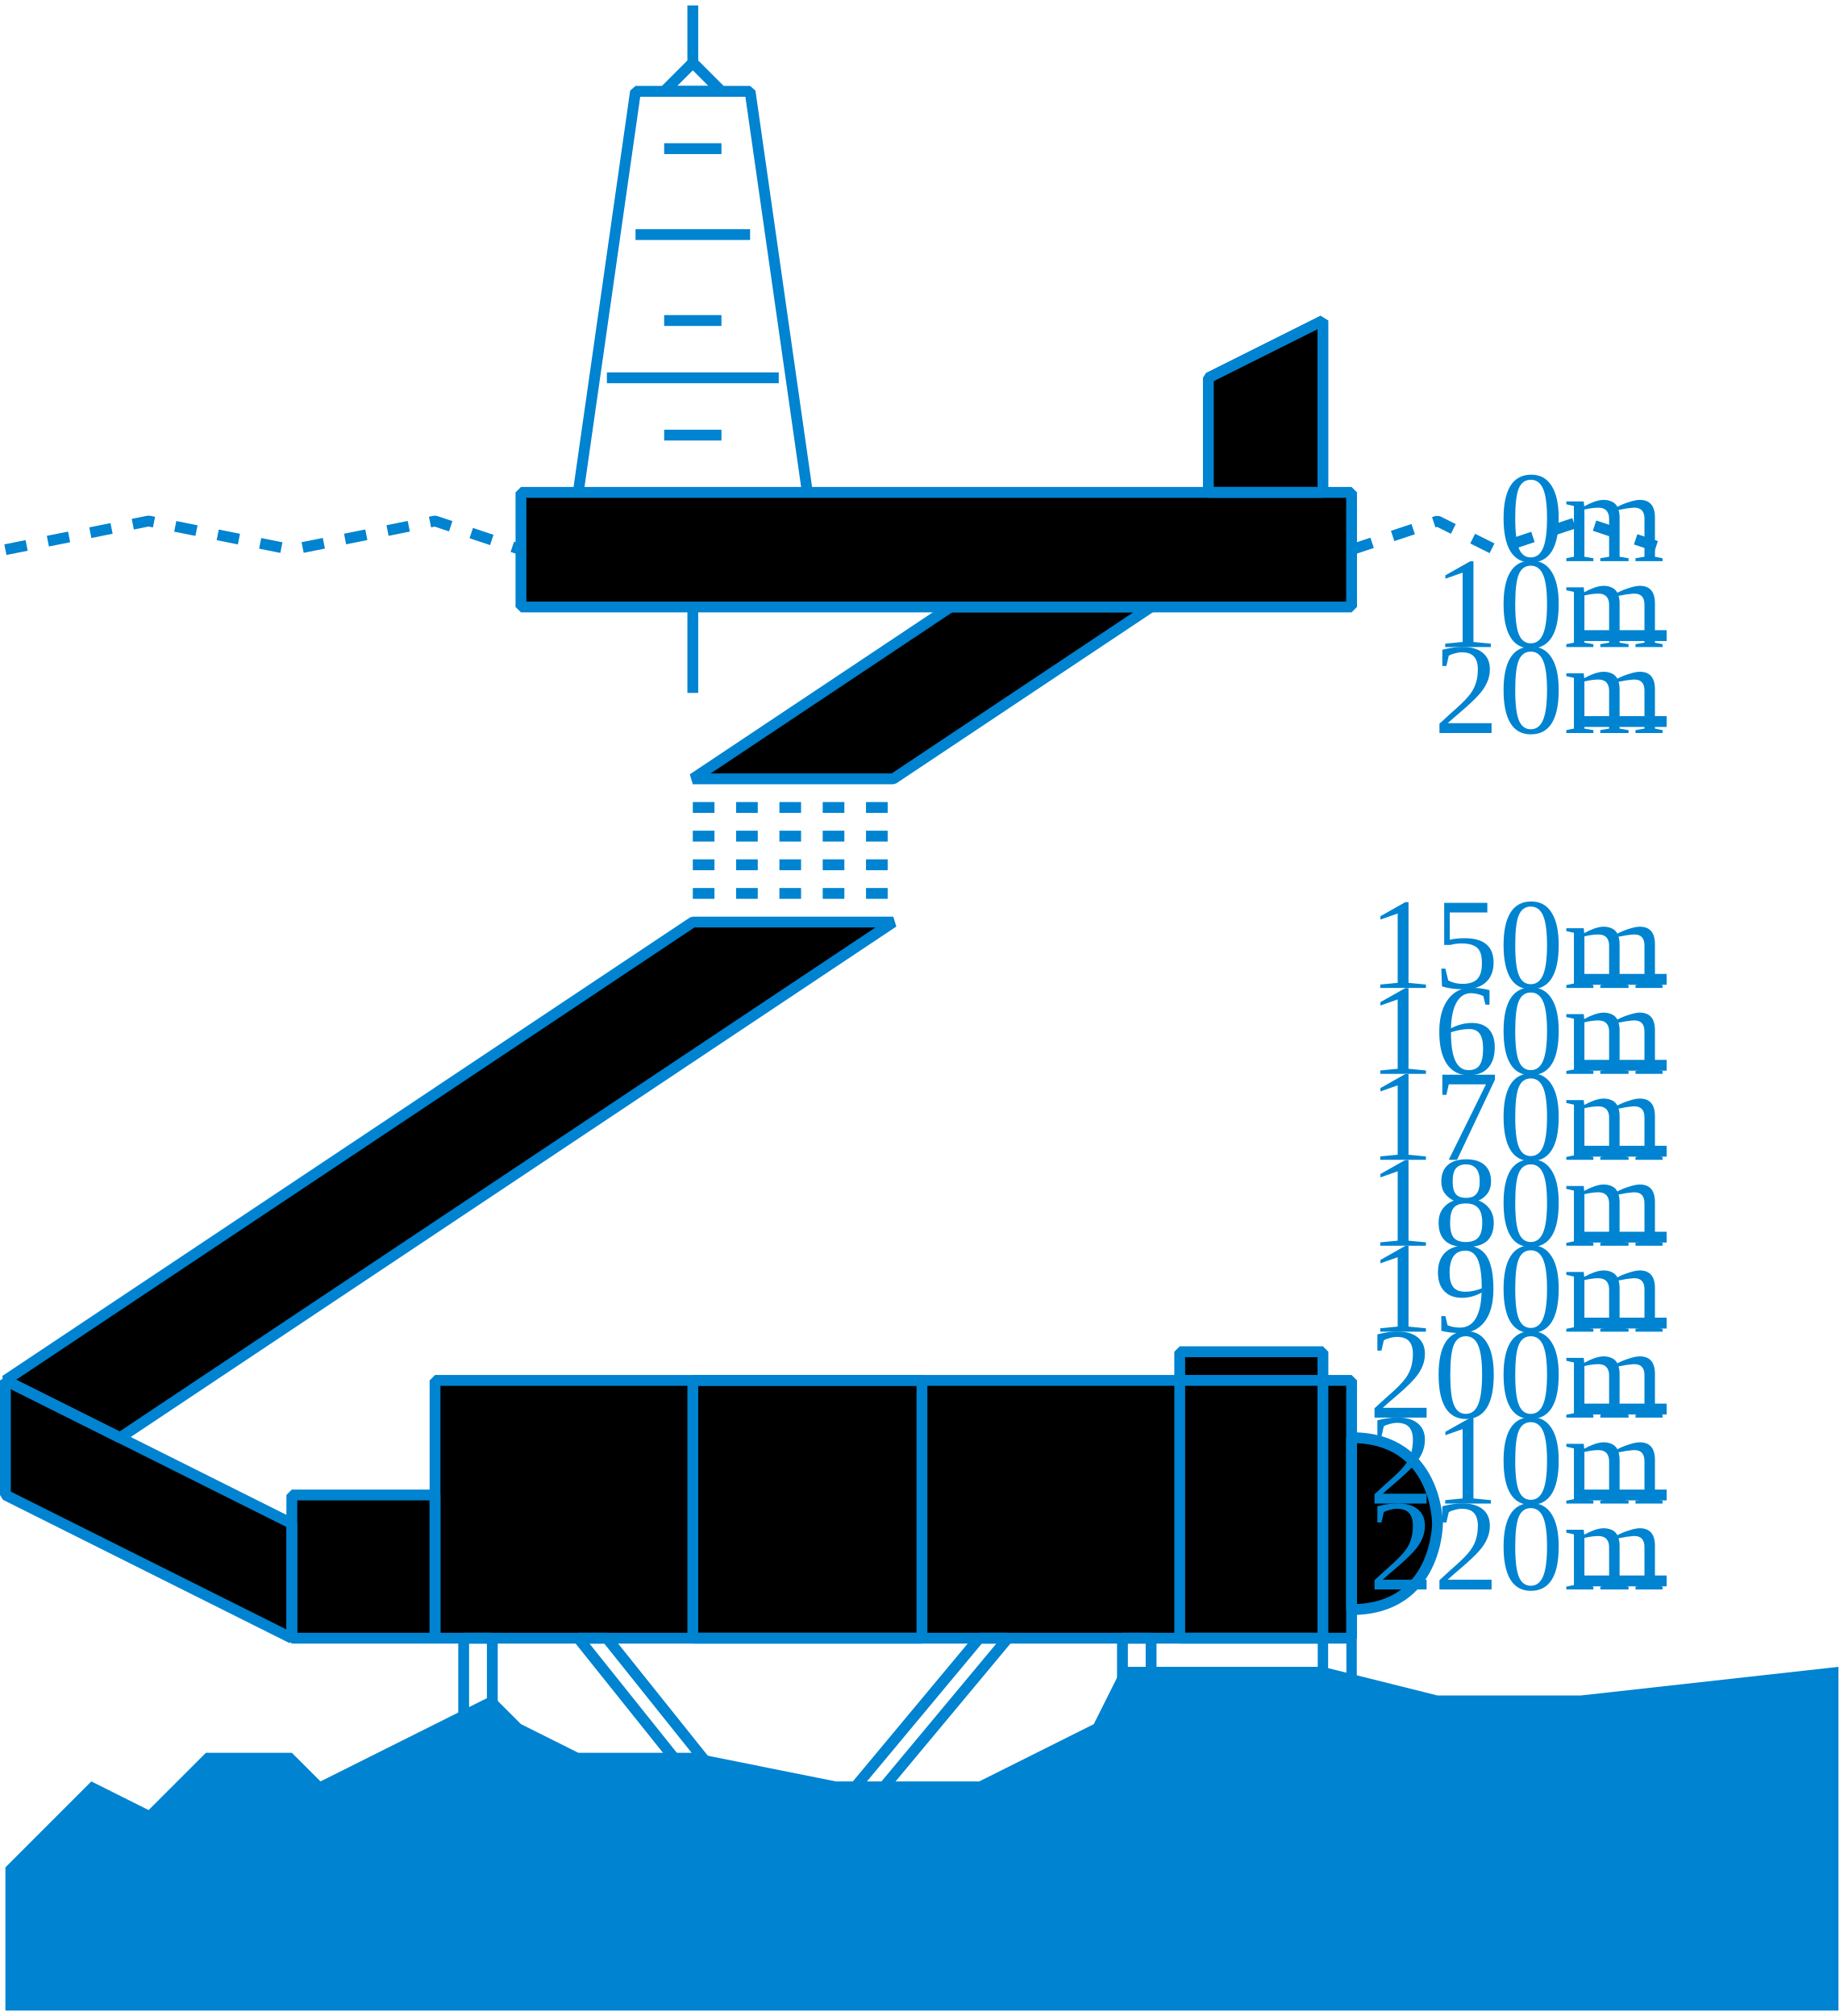
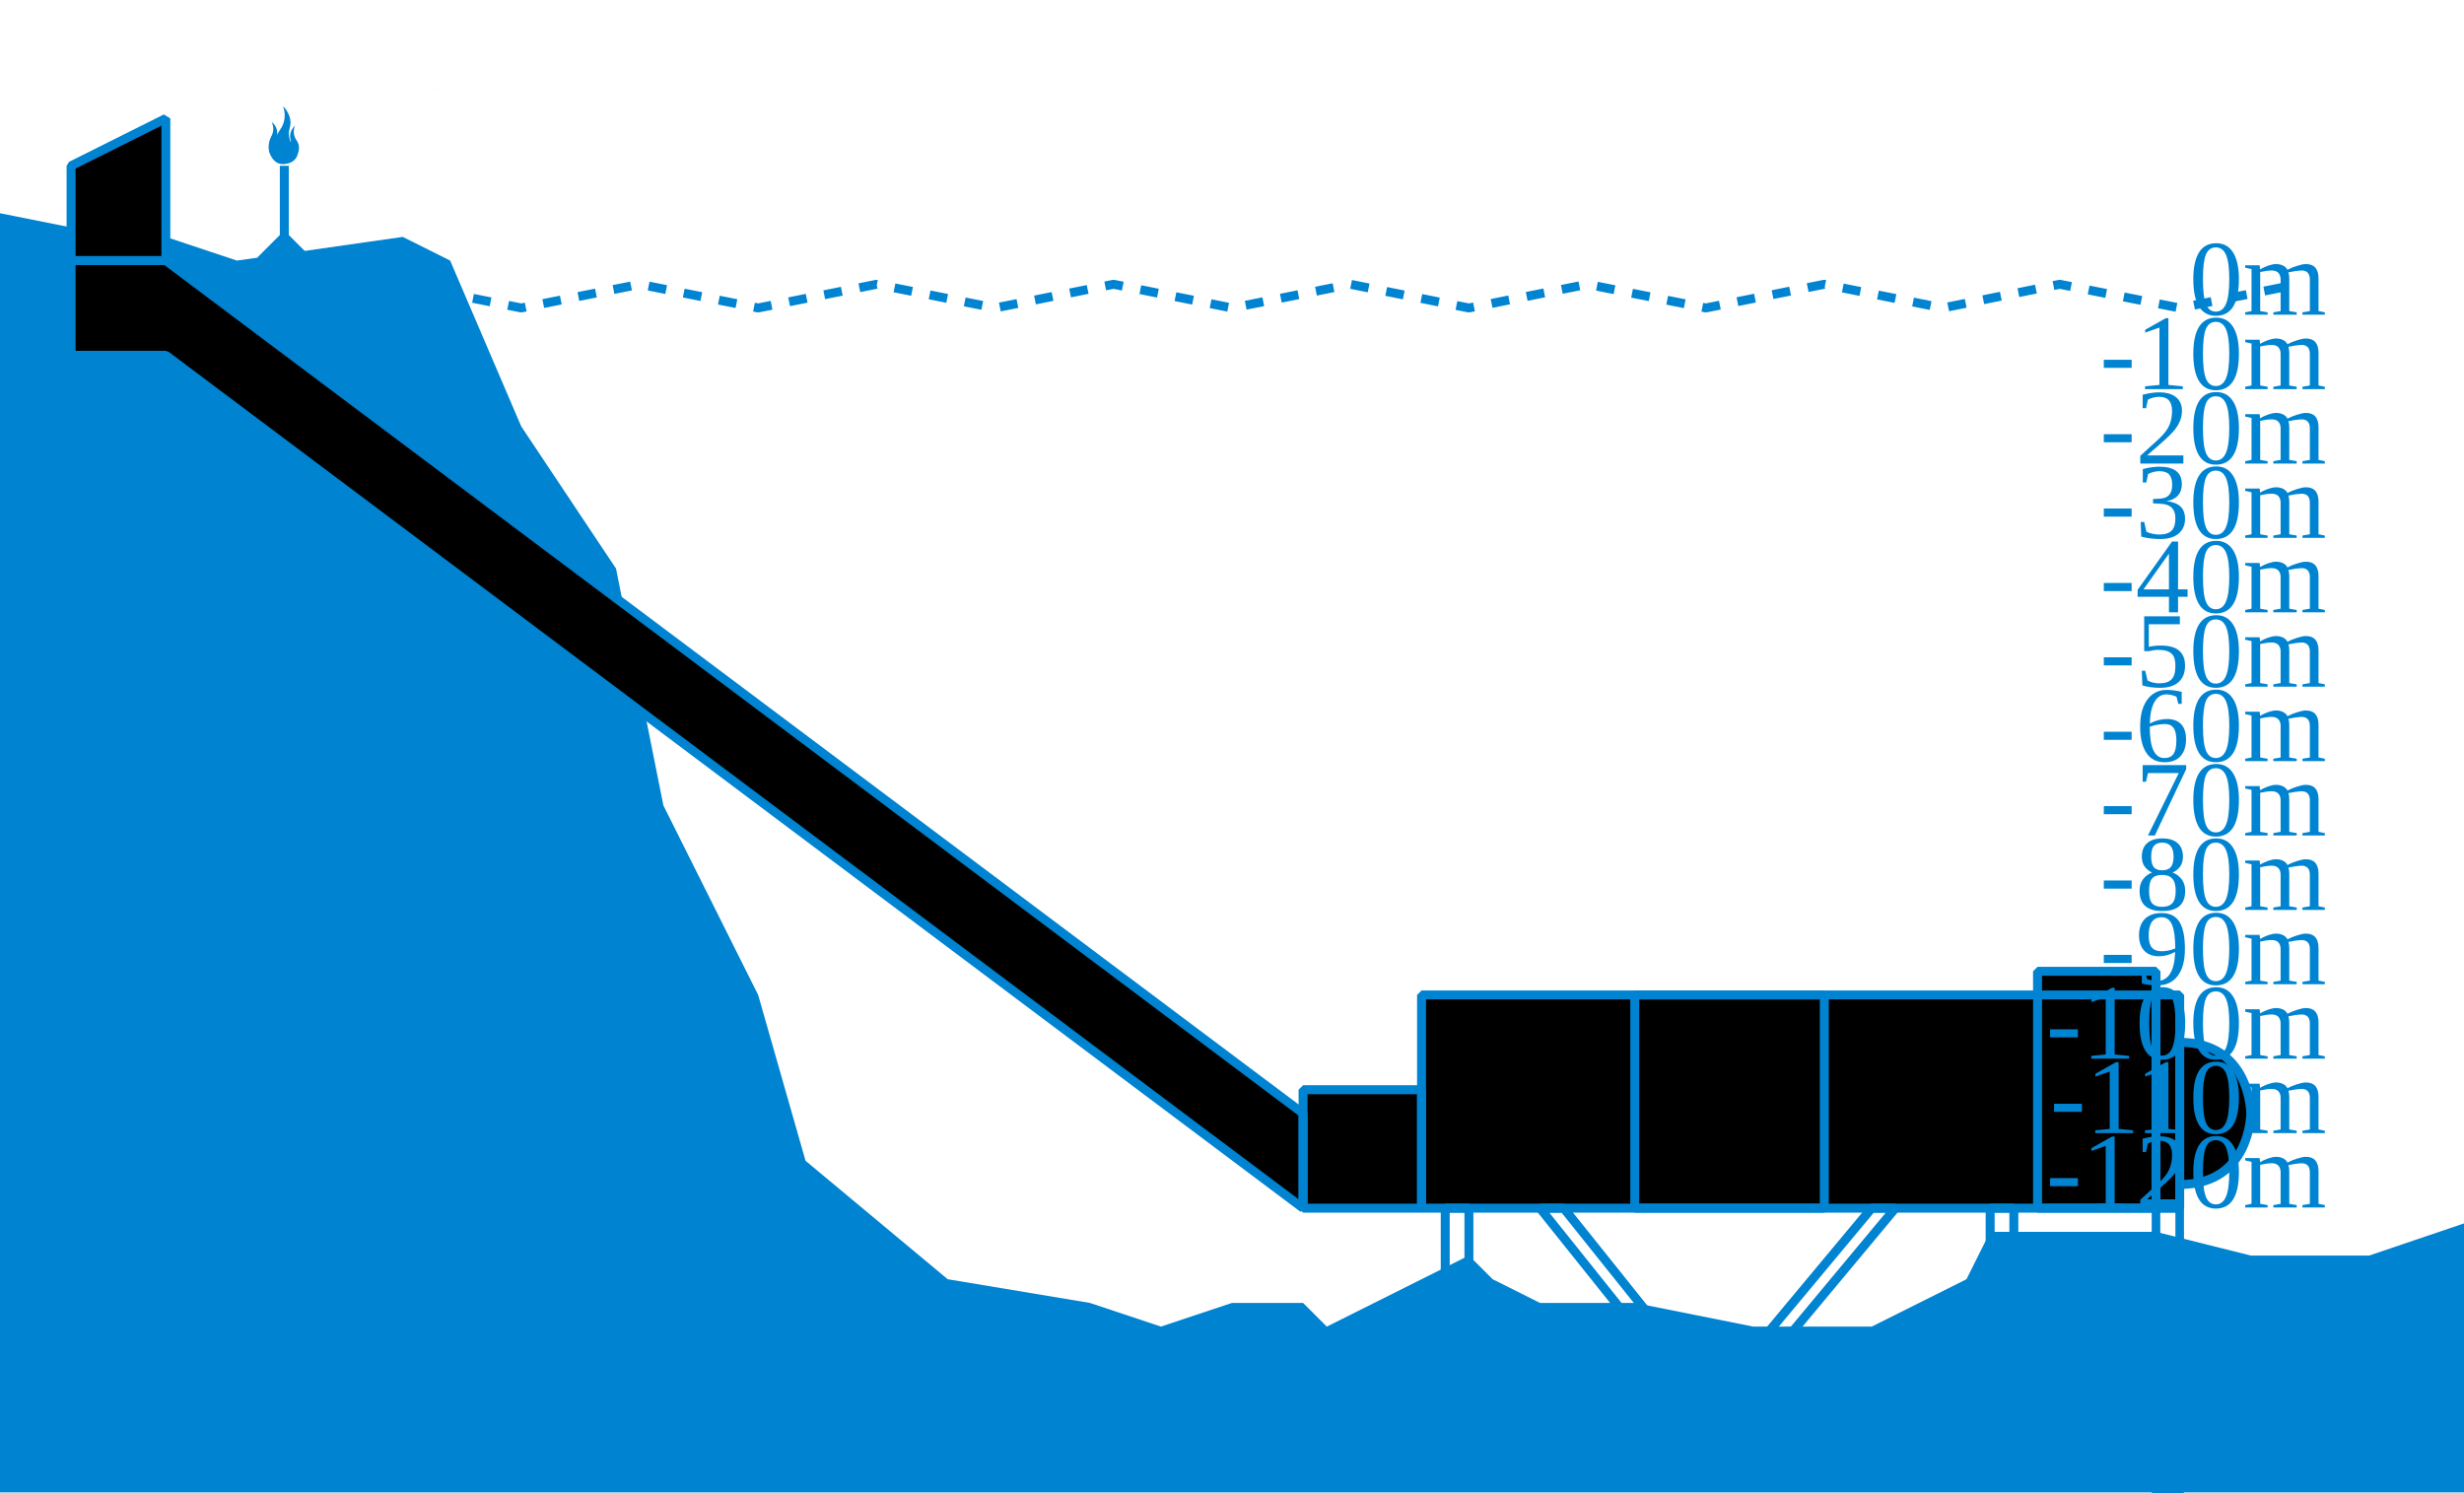
- <svg xmlns="http://www.w3.org/2000/svg" width="170.333mm" height="186.208mm" viewBox="0 0 170.333 186.208" version="1.1" id="svg5">
+ <svg xmlns="http://www.w3.org/2000/svg" width="275.167mm" height="166.688mm" viewBox="0 0 275.167 166.688" version="1.1" id="svg5">
  <defs id="defs2" />
-   <g id="layer4" transform="translate(-1.7881393e-7,0.5)">
-     <path style="stroke:none;stroke-width:1;stroke-linejoin:bevel;stroke-miterlimit:4;stroke-dasharray:2, 2;stroke-dashoffset:0;stroke-opacity:1" d="M 48.125,44.979 H 124.854 V 55.562 H 48.125 V 44.979" id="path2998" class="area area-platform" />
-     <path style="stroke:none;stroke-width:1;stroke-linejoin:bevel;stroke-miterlimit:4;stroke-dasharray:2, 2;stroke-dashoffset:0;stroke-opacity:1" d="m 111.625,34.396 10.583,-5.292 v 15.875 H 111.625 Z" id="path3033" class="area area-platform-control" />
-     <path style="stroke:none;stroke-width:1;stroke-linejoin:bevel;stroke-miterlimit:4;stroke-dasharray:2, 2;stroke-dashoffset:0;stroke-opacity:1" d="m 64,71.437 23.812,-15.875 h 18.521 l -23.812,15.875 z" id="path3035" class="area area-upper-tunnel" />
-     <path style="stroke:none;stroke-width:1;stroke-linejoin:bevel;stroke-miterlimit:4;stroke-dasharray:2, 2;stroke-dashoffset:0;stroke-opacity:1" d="m 64,84.667 h 18.521 l -71.437,47.625 15.875,7.938 V 150.812 L 0.5,137.583 V 127 Z" id="path3037" class="area area-lower-tunnel" />
+   <g id="layer7" transform="translate(118.5625,-16.37501)" style="display:none">
+     <rect style="fill:none;fill-opacity:1;stroke:none;stroke-width:0.922;stroke-linejoin:bevel;stroke-dasharray:0.461, 0.461" id="rect17908" width="275.167" height="166.688" x="-118.563" y="16.375" />
+   </g>
+   <g id="layer4" transform="translate(118.5625,-15.875)" style="display:inline">
+     <path style="stroke:none;stroke-width:1;stroke-linejoin:bevel;stroke-miterlimit:4;stroke-dasharray:2, 2;stroke-dashoffset:0;stroke-opacity:1" d="m -110.625,34.396 10.583,-5.292 v 15.875 H -110.625 Z" id="path3033" class="area area-platform-control" />
    <path style="stroke:none;stroke-width:1;stroke-linejoin:bevel;stroke-miterlimit:4;stroke-dasharray:2, 2;stroke-dashoffset:0;stroke-opacity:1" d="M 26.958,137.583 H 40.187 V 150.812 H 26.958 Z" id="path3039" class="area area-entrance" />
    <rect style="stroke:none;stroke-width:1;stroke-linejoin:bevel;stroke-miterlimit:4;stroke-dasharray:2, 2;stroke-dashoffset:0;stroke-opacity:1" id="rect3063" width="23.812" height="23.812" x="40.187" y="127" class="area area-1" />
    <rect style="stroke:none;stroke-width:1;stroke-linejoin:bevel;stroke-miterlimit:4;stroke-dasharray:2, 2;stroke-dashoffset:0;stroke-opacity:1" id="rect3067" width="21.167" height="23.812" x="64" y="127" class="area area-2" />
    <rect style="stroke:none;stroke-width:1;stroke-linejoin:bevel;stroke-miterlimit:4;stroke-dasharray:2, 2;stroke-dashoffset:0;stroke-opacity:1" id="rect3069" width="23.812" height="23.812" x="85.167" y="127" class="area area-3" />
    <path style="stroke:none;stroke-width:1;stroke-linejoin:bevel;stroke-miterlimit:4;stroke-dasharray:2, 2;stroke-dashoffset:0;stroke-opacity:1" d="m 108.979,124.354 h 13.229 V 127 h 2.646 v 23.812 h -15.875 z" id="path3203" class="area area-4" />
    <path style="stroke:none;stroke-width:1;stroke-linejoin:bevel;stroke-miterlimit:4;stroke-dasharray:2, 2;stroke-dashoffset:0;stroke-opacity:1" d="m 124.854,132.292 c 7.938,0 7.938,7.938 7.938,7.938 1e-5,0 1e-5,7.938 -7.938,7.938 z" id="path3205" class="area area-observation" />
+     <path style="stroke:none;stroke-width:1;stroke-linejoin:bevel;stroke-miterlimit:4;stroke-dasharray:2, 2;stroke-dashoffset:0;stroke-opacity:1" d="m -110.625,44.979 h 10.583 L 26.958,140.229 V 150.812 L -100.042,55.563 H -110.625 Z" id="path4206" class="area area-tunnel" />
  </g>
-   <g id="layer2" transform="translate(0.3129113,8.250411)">
+   <g id="layer1" transform="translate(118.8754,-8.124595)">
+     <path id="path882" style="fill:#0083d1;fill-opacity:1;stroke:none;stroke-width:3.78;stroke-linejoin:bevel;stroke-opacity:1" d="m -418.109,157.891 c 278.74,-105.26 139.37,-52.63 0,0 z m 39.999,3.999 v 10 l 192.942,144.706 -2.941,-14.705 -40,-60 -30,-70 -20,-10 -70,10 c -8.6e-4,-8.4e-4 -30.001,-10.001 -30.001,-10.001 z m -39.999,-3.999 -30,-6 c -8.9e-4,169.999 -7e-4,398.803 -9.3e-4,539.999 h 1040 l 7e-5,-113.562 -39.999,13.563 h -50 l -40,-10 h -70 l -10,20 -40,20 h -50 l -50,-10 h -40 l -20,-10 -10,-10 -60,30 -10,-10 H 71.891 l -30,10 -30,-10 -60,-10 -60,-50 -20,-70 -40,-80 -7.646,-38.234 -202.354,-151.766 h -40 v -40 z" transform="matrix(0.2645833,0,0,0.2645833,-0.3129113,-8.250411)" />
+   </g>
+   <g id="layer2" transform="translate(118.8754,-8.124595)">
    <rect style="fill:none;fill-opacity:1;stroke:#0083d1;stroke-width:1;stroke-linejoin:bevel;stroke-miterlimit:4;stroke-dasharray:none;stroke-opacity:1" id="rect1025" width="84.667" height="23.812" x="39.875" y="119.25" />
    <path style="fill:none;fill-opacity:1;stroke:#0083d1;stroke-width:1;stroke-linejoin:bevel;stroke-miterlimit:4;stroke-dasharray:none;stroke-opacity:1" d="m 42.52,143.062 v 7.937 h 2.646 v -7.937 z" id="path1184" />
    <path style="fill:none;fill-opacity:1;stroke:#0083d1;stroke-width:1;stroke-linejoin:bevel;stroke-miterlimit:4;stroke-dasharray:none;stroke-opacity:1" d="m 53.104,143.062 10.583,13.229 h 2.646 L 55.75,143.062 h -2.646" id="path1186" />
    <path style="fill:none;fill-opacity:1;stroke:#0083d1;stroke-width:1;stroke-linejoin:bevel;stroke-miterlimit:4;stroke-dasharray:none;stroke-opacity:1" d="m 90.145,143.062 -13.229,15.875 h 2.646 l 13.229,-15.875 z" id="path1188" />
    <path style="fill:none;fill-opacity:1;stroke:#0083d1;stroke-width:1;stroke-linejoin:bevel;stroke-miterlimit:4;stroke-dasharray:none;stroke-opacity:1" d="m 103.375,143.062 v 7.937 h 2.646 v -7.937 z" id="path1190" />
    <path style="fill:none;fill-opacity:1;stroke:#0083d1;stroke-width:0.961;stroke-linejoin:bevel;stroke-miterlimit:4;stroke-dasharray:none;stroke-opacity:1" d="m 121.895,143.062 v 31.75 h 2.646 v -31.75 z" id="path1192" />
    <path style="fill:none;fill-opacity:1;stroke:#0083d1;stroke-width:1;stroke-linejoin:bevel;stroke-miterlimit:4;stroke-dasharray:none;stroke-opacity:1" d="M 39.875,129.833 H 26.645 v 13.229 h 13.229 v -13.229" id="path1194" />
    <path style="fill:none;fill-opacity:1;stroke:#0083d1;stroke-width:1;stroke-linejoin:bevel;stroke-miterlimit:4;stroke-dasharray:none;stroke-opacity:1" d="m 63.687,119.25 v 23.812 h 21.167 v -23.812 z" id="path1196" />
    <path style="fill:none;fill-opacity:1;stroke:#0083d1;stroke-width:1;stroke-linejoin:bevel;stroke-miterlimit:4;stroke-dasharray:none;stroke-opacity:1" d="m 108.666,143.062 v -26.458 h 13.229 v 26.458 z" id="path1198" />
-     <path style="fill:none;fill-opacity:1;stroke:#0083d1;stroke-width:1;stroke-linejoin:bevel;stroke-miterlimit:4;stroke-dasharray:none;stroke-opacity:1" d="M 26.645,143.062 0.187,129.833 V 119.25 L 26.645,132.479 Z" id="path1200" />
+     <path style="fill:none;fill-opacity:1;stroke:#0083d1;stroke-width:1;stroke-linejoin:bevel;stroke-miterlimit:4;stroke-dasharray:none;stroke-opacity:1" d="M 26.645,143.062 -100.355,47.812 h -10.583 V 37.229 h 10.583 L 26.645,132.479 Z" id="path1200" />
    <path style="fill:none;fill-opacity:1;stroke:#0083d1;stroke-width:1;stroke-linejoin:bevel;stroke-miterlimit:4;stroke-dasharray:none;stroke-opacity:1" d="m 124.541,124.541 c 7.938,0 7.938,7.938 7.938,7.938 0,0 0,7.938 -7.938,7.938 z" id="path1251" />
-     <path style="fill:none;fill-opacity:1;stroke:#0083d1;stroke-width:1;stroke-linejoin:bevel;stroke-miterlimit:4;stroke-dasharray:none;stroke-opacity:1" d="M 0.187,119.25 63.687,76.916 H 82.208 L 10.77,124.541 Z" id="path1400" />
-     <path style="fill:none;fill-opacity:1;stroke:#0083d1;stroke-width:1;stroke-linejoin:bevel;stroke-miterlimit:4;stroke-dasharray:none;stroke-opacity:1" d="M 63.687,63.687 H 82.208 L 106.02,47.812 H 87.5 Z" id="path2077" />
-     <rect style="fill:none;fill-opacity:1;stroke:#0083d1;stroke-width:1;stroke-linejoin:bevel;stroke-miterlimit:4;stroke-dasharray:none;stroke-opacity:1" id="rect2101" width="76.729" height="10.583" x="47.812" y="37.229" />
-     <path style="fill:none;fill-opacity:1;stroke:#0083d1;stroke-width:1;stroke-linejoin:bevel;stroke-miterlimit:4;stroke-dasharray:none;stroke-opacity:1" d="M 53.104,37.229 58.395,0.187 h 10.583 l 5.292,37.042" id="path2179" />
-     <path style="fill:none;fill-opacity:1;stroke:#0083d1;stroke-width:1;stroke-linejoin:bevel;stroke-miterlimit:4;stroke-dasharray:none;stroke-opacity:1" d="m 55.75,26.645 h 15.875" id="path2181" />
-     <path style="fill:none;fill-opacity:1;stroke:#0083d1;stroke-width:1;stroke-linejoin:bevel;stroke-miterlimit:4;stroke-dasharray:none;stroke-opacity:1" d="M 58.395,13.416 H 68.979" id="path2183" />
-     <path style="fill:none;fill-opacity:1;stroke:#0083d1;stroke-width:1;stroke-linejoin:bevel;stroke-miterlimit:4;stroke-dasharray:none;stroke-opacity:1" d="m 61.041,5.479 h 5.292" id="path2185" />
-     <path style="fill:none;fill-opacity:1;stroke:#0083d1;stroke-width:1;stroke-linejoin:bevel;stroke-miterlimit:4;stroke-dasharray:none;stroke-opacity:1" d="m 61.041,21.354 h 5.292" id="path2187" />
-     <path style="fill:none;fill-opacity:1;stroke:#0083d1;stroke-width:1;stroke-linejoin:bevel;stroke-miterlimit:4;stroke-dasharray:none;stroke-opacity:1" d="m 61.041,31.937 h 5.292" id="path2189" />
-     <path style="fill:none;fill-opacity:1;stroke:#0083d1;stroke-width:1;stroke-linejoin:bevel;stroke-miterlimit:4;stroke-dasharray:none;stroke-opacity:1" d="M 63.687,-2.459 V -7.75" id="path2191" />
-     <path style="fill:none;fill-opacity:1;stroke:#0083d1;stroke-width:1;stroke-linejoin:bevel;stroke-miterlimit:4;stroke-dasharray:none;stroke-opacity:1" d="M 111.312,37.229 V 26.645 l 10.583,-5.292 v 15.875 h -10.583" id="path2193" />
-     <path style="fill:none;fill-opacity:1;stroke:#0083d1;stroke-width:1;stroke-linejoin:bevel;stroke-miterlimit:4;stroke-dasharray:none;stroke-opacity:1" d="m 63.687,-2.459 -2.646,2.646 h 5.292 z" id="path2195" />
-     <path style="fill:none;fill-opacity:1;stroke:#0083d1;stroke-width:1;stroke-linejoin:bevel;stroke-miterlimit:4;stroke-dasharray:none;stroke-opacity:1" d="m 63.687,47.812 v 7.938" id="path2197" />
-     <path style="fill:none;fill-opacity:1;stroke:#0083d1;stroke-width:1;stroke-linejoin:bevel;stroke-miterlimit:4;stroke-dasharray:2, 2;stroke-dashoffset:0;stroke-opacity:1" d="M 63.687,71.625 H 82.208" id="path2199" />
-     <path style="fill:none;fill-opacity:1;stroke:#0083d1;stroke-width:1;stroke-linejoin:bevel;stroke-miterlimit:4;stroke-dasharray:2, 2;stroke-dashoffset:0;stroke-opacity:1" d="M 63.687,68.979 H 82.208" id="path2199-5" />
-     <path style="fill:none;fill-opacity:1;stroke:#0083d1;stroke-width:1;stroke-linejoin:bevel;stroke-miterlimit:4;stroke-dasharray:2, 2;stroke-dashoffset:0;stroke-opacity:1" d="M 63.687,66.333 H 82.208" id="path2199-5-3" />
-     <path style="fill:none;fill-opacity:1;stroke:#0083d1;stroke-width:1;stroke-linejoin:bevel;stroke-miterlimit:4;stroke-dasharray:2, 2;stroke-dashoffset:0;stroke-opacity:1" d="M 63.687,74.27 H 82.208" id="path2199-5-3-5" />
+     <path style="fill:none;fill-opacity:1;stroke:#0083d1;stroke-width:1;stroke-linejoin:bevel;stroke-miterlimit:4;stroke-dasharray:none;stroke-opacity:1" d="M -110.938,37.229 V 26.645 l 10.583,-5.292 v 15.875 h -10.583" id="path2193" />
+     <path style="fill:none;fill-opacity:1;stroke:#0083d1;stroke-width:1;stroke-linejoin:bevel;stroke-miterlimit:4;stroke-dasharray:none;stroke-opacity:1" d="m -87.125,34.583 -1e-5,-7.937" id="path2191-9" />
+     <path style="fill:#0083d1;fill-opacity:1;stroke:#0083d1;stroke-width:1;stroke-linejoin:bevel;stroke-miterlimit:4;stroke-dasharray:none;stroke-opacity:1" d="m -87.125,34.583 -2.646,2.646 h 5.292 z" id="path2195-3" />
+     <path style="fill:none;fill-opacity:1;stroke:none;stroke-width:1;stroke-linejoin:bevel;stroke-dasharray:0.5, 0.5" d="m -89.771,26.645 h 5.292" id="path18948" />
  </g>
-   <g id="layer1" transform="translate(0.3129113,8.250411)">
-     <path style="fill:#0083d1;fill-opacity:1;stroke:none;stroke-width:1;stroke-linejoin:bevel;stroke-opacity:1" d="m 0.187,177.458 v -13.229 l 7.937,-7.938 5.292,2.646 5.292,-5.292 h 7.937 l 2.646,2.646 15.875,-7.938 2.646,2.646 5.292,2.646 h 10.583 l 13.229,2.646 h 13.229 l 10.583,-5.292 2.646,-5.292 h 18.521 l 10.583,2.646 h 13.229 l 23.812,-2.646 v 31.75 z" id="path882" />
+   <g id="layer8" transform="translate(-21.16665,-15.875)">
+     <path d="m 54.293,31.559 c -0.379,-0.53 -0.386,-1.134 -0.188,-1.668 -0.419,0.446 -0.655,0.997 -0.49,1.553 0.021,0.071 0.034,0.14 0.044,0.211 l 0.004,0.085 -0.023,0.009 -0.1,-0.247 c -0.141,-0.42 -0.162,-0.863 -0.023,-1.318 0.277,-0.891 -0.085,-1.764 -0.744,-2.465 0.304,0.848 0.275,1.813 -0.339,2.667 -0.118,0.163 -0.215,0.328 -0.293,0.498 l -0.047,0.112 0.004,-0.029 c 0.124,-0.574 -0.146,-1.094 -0.596,-1.486 0.234,0.508 0.269,1.111 -0.07,1.685 -0.284,0.592 -0.357,1.327 -0.134,1.873 0.348,0.788 0.81,1.151 1.438,1.17 0.091,0.001 0.184,-0.003 0.28,-0.016 0.513,-0.06 1.153,-0.332 1.36,-0.976 0.204,-0.552 0.301,-1.118 -0.082,-1.657 z" id="path19490" style="fill:#0083d1;fill-opacity:1;stroke-width:0.012" />
  </g>
-   <g id="layer3" transform="translate(0.3129113,8.250411)">
-     <path style="fill:none;fill-opacity:1;stroke:#0083d1;stroke-width:1;stroke-linejoin:bevel;stroke-miterlimit:4;stroke-dasharray:2, 2;stroke-dashoffset:0;stroke-opacity:1" d="m 0.187,42.52 13.229,-2.646 13.229,2.646 13.229,-2.646 7.938,2.646" id="path2744" class="animate-dash" />
-     <path style="fill:none;fill-opacity:1;stroke:#0083d1;stroke-width:1;stroke-linejoin:bevel;stroke-miterlimit:4;stroke-dasharray:2, 2;stroke-dashoffset:0;stroke-opacity:1" d="m 124.541,42.52 7.938,-2.646 5.292,2.646 7.938,-2.646 7.938,2.646" id="path2746" class="animate-dash" />
+   <g id="layer3" transform="translate(118.8754,-8.124595)">
+     <path style="fill:none;fill-opacity:1;stroke:#0083d1;stroke-width:1;stroke-linejoin:bevel;stroke-miterlimit:4;stroke-dasharray:2, 2;stroke-dashoffset:0;stroke-opacity:1" d="m -73.896,39.875 13.229,2.646 13.229,-2.646 13.229,2.646 13.229,-2.646 13.229,2.646 13.229,-2.646 13.229,2.646 13.229,-2.646 13.229,2.646 13.229,-2.646 13.229,2.646 13.229,-2.646 13.229,2.646 13.061,-2.646 13.397,2.646 13.229,-2.646" id="path2744" class="animate-dash" />
  </g>
-   <g id="layer5" transform="translate(-1.7881393e-7,0.5)">
-     <path style="fill:#0083d1;fill-opacity:1;stroke:#0083d1;stroke-width:1;stroke-linejoin:bevel;stroke-miterlimit:4;stroke-dasharray:none;stroke-dashoffset:0;stroke-opacity:1" d="m 146.021,58.208 h 7.938" id="path987-4" />
-     <path style="fill:#0083d1;fill-opacity:1;stroke:#0083d1;stroke-width:1;stroke-linejoin:bevel;stroke-miterlimit:4;stroke-dasharray:none;stroke-dashoffset:0;stroke-opacity:1" d="m 146.021,66.146 h 7.938" id="path987-4-4" />
-     <path style="fill:#0083d1;fill-opacity:1;stroke:#0083d1;stroke-width:1;stroke-linejoin:bevel;stroke-miterlimit:4;stroke-dasharray:none;stroke-dashoffset:0;stroke-opacity:1" d="m 146.021,97.896 h 7.938" id="path987-8" />
-     <path style="fill:#0083d1;fill-opacity:1;stroke:#0083d1;stroke-width:1;stroke-linejoin:bevel;stroke-miterlimit:4;stroke-dasharray:none;stroke-dashoffset:0;stroke-opacity:1" d="m 146.021,105.833 h 7.938" id="path987-4-1" />
-     <path style="fill:#0083d1;fill-opacity:1;stroke:#0083d1;stroke-width:1;stroke-linejoin:bevel;stroke-miterlimit:4;stroke-dasharray:none;stroke-dashoffset:0;stroke-opacity:1" d="m 146.021,113.771 h 7.938" id="path987-4-4-0" />
-     <path style="fill:#0083d1;fill-opacity:1;stroke:#0083d1;stroke-width:1;stroke-linejoin:bevel;stroke-miterlimit:4;stroke-dasharray:none;stroke-dashoffset:0;stroke-opacity:1" d="m 146.021,89.958 h 7.938" id="path987-4-4-4" />
-     <path style="fill:#0083d1;fill-opacity:1;stroke:#0083d1;stroke-width:1;stroke-linejoin:bevel;stroke-miterlimit:4;stroke-dasharray:none;stroke-dashoffset:0;stroke-opacity:1" d="m 146.021,129.646 h 7.938" id="path987-8-9" />
-     <path style="fill:#0083d1;fill-opacity:1;stroke:#0083d1;stroke-width:1;stroke-linejoin:bevel;stroke-miterlimit:4;stroke-dasharray:none;stroke-dashoffset:0;stroke-opacity:1" d="m 146.021,137.583 h 7.938" id="path987-4-1-4" />
-     <path style="fill:#0083d1;fill-opacity:1;stroke:#0083d1;stroke-width:1;stroke-linejoin:bevel;stroke-miterlimit:4;stroke-dasharray:none;stroke-dashoffset:0;stroke-opacity:1" d="m 146.021,145.521 h 7.938" id="path987-4-4-0-5" />
-     <path style="fill:#0083d1;fill-opacity:1;stroke:#0083d1;stroke-width:1;stroke-linejoin:bevel;stroke-miterlimit:4;stroke-dasharray:none;stroke-dashoffset:0;stroke-opacity:1" d="m 146.021,121.708 h 7.938" id="path987-4-4-4-2" />
-     <text xml:space="preserve" style="line-height:1.25;fill:#0084d1;fill-opacity:1;stroke:none;stroke-width:0.265" x="168.775" y="51.329" id="text6650" text-anchor="end">
-       <tspan style="fill:#0084d1;fill-opacity:1;stroke-width:0.265" x="168.775" y="51.329" id="tspan11089">0m</tspan>
+   <g id="layer6" transform="translate(118.5625,-16.37501)">
+     <text xml:space="preserve" style="line-height:1.25;fill:#0084d1;fill-opacity:1;stroke:none;stroke-width:0.265" x="156.254" y="51.525" id="text6650" text-anchor="end">
+       <tspan style="fill:#0084d1;fill-opacity:1;stroke-width:0.265" x="156.254" y="51.525" id="tspan11089">0m</tspan>
    </text>
-     <text xml:space="preserve" style="line-height:1.25;fill:#0084d1;fill-opacity:1;stroke:none;stroke-width:0.265" x="168.775" y="59.266" id="text6650-0" text-anchor="end">
-       <tspan style="fill:#0084d1;fill-opacity:1;stroke-width:0.265" x="168.775" y="59.266" id="tspan11089-5">10m</tspan>
+     <text xml:space="preserve" style="line-height:1.25;fill:#0084d1;fill-opacity:1;stroke:none;stroke-width:0.265" x="156.254" y="59.834" id="text6650-0" text-anchor="end">
+       <tspan style="fill:#0084d1;fill-opacity:1;stroke-width:0.265" x="156.254" y="59.834" id="tspan11089-5">-10m</tspan>
    </text>
-     <text xml:space="preserve" style="line-height:1.25;fill:#0084d1;fill-opacity:1;stroke:none;stroke-width:0.265" x="168.775" y="67.204" id="text6650-0-7" text-anchor="end">
-       <tspan style="fill:#0084d1;fill-opacity:1;stroke-width:0.265" x="168.775" y="67.204" id="tspan11089-5-7">20m</tspan>
+     <text xml:space="preserve" style="line-height:1.25;fill:#0084d1;fill-opacity:1;stroke:none;stroke-width:0.265" x="156.254" y="68.146" id="text6650-0-7" text-anchor="end">
+       <tspan style="fill:#0084d1;fill-opacity:1;stroke-width:0.265" x="156.254" y="68.146" id="tspan11089-5-7">-20m</tspan>
    </text>
-     <text xml:space="preserve" style="line-height:1.25;fill:#0084d1;fill-opacity:1;stroke:none;stroke-width:0.265" x="168.775" y="90.752" id="text6650-07" text-anchor="end">
-       <tspan style="fill:#0084d1;fill-opacity:1;stroke-width:0.265" x="168.775" y="90.752" id="tspan11089-0">150m</tspan>
+     <text xml:space="preserve" style="line-height:1.25;fill:#0084d1;fill-opacity:1;stroke:none;stroke-width:0.265" x="156.254" y="76.455" id="text6650-0-7-10" text-anchor="end">
+       <tspan style="fill:#0084d1;fill-opacity:1;stroke-width:0.265" x="156.254" y="76.455" id="tspan11089-5-7-1">-30m</tspan>
    </text>
-     <text xml:space="preserve" style="line-height:1.25;fill:#0084d1;fill-opacity:1;stroke:none;stroke-width:0.265" x="168.775" y="98.689" id="text6650-0-6" text-anchor="end">
-       <tspan style="fill:#0084d1;fill-opacity:1;stroke-width:0.265" x="168.775" y="98.689" id="tspan11089-5-9">160m</tspan>
+     <text xml:space="preserve" style="line-height:1.25;fill:#0084d1;fill-opacity:1;stroke:none;stroke-width:0.265" x="156.254" y="84.762" id="text6650-0-7-10-6" text-anchor="end">
+       <tspan style="fill:#0084d1;fill-opacity:1;stroke-width:0.265" x="156.254" y="84.762" id="tspan11089-5-7-1-0">-40m</tspan>
    </text>
-     <text xml:space="preserve" style="line-height:1.25;fill:#0084d1;fill-opacity:1;stroke:none;stroke-width:0.265" x="168.775" y="106.627" id="text6650-0-7-1" text-anchor="end">
-       <tspan style="fill:#0084d1;fill-opacity:1;stroke-width:0.265" x="168.775" y="106.627" id="tspan11089-5-7-4">170m</tspan>
+     <text xml:space="preserve" style="line-height:1.25;fill:#0084d1;fill-opacity:1;stroke:none;stroke-width:0.265" x="156.254" y="93.071" id="text6650-07" text-anchor="end">
+       <tspan style="fill:#0084d1;fill-opacity:1;stroke-width:0.265" x="156.254" y="93.071" id="tspan11089-0">-50m</tspan>
    </text>
-     <text xml:space="preserve" style="line-height:1.25;fill:#0084d1;fill-opacity:1;stroke:none;stroke-width:0.265" x="168.775" y="114.565" id="text6650-07-3" text-anchor="end">
-       <tspan style="fill:#0084d1;fill-opacity:1;stroke-width:0.265" x="168.775" y="114.565" id="tspan11089-0-7">180m</tspan>
+     <text xml:space="preserve" style="line-height:1.25;fill:#0084d1;fill-opacity:1;stroke:none;stroke-width:0.265" x="156.254" y="101.38" id="text6650-0-6" text-anchor="end">
+       <tspan style="fill:#0084d1;fill-opacity:1;stroke-width:0.265" x="156.254" y="101.38" id="tspan11089-5-9">-60m</tspan>
    </text>
-     <text xml:space="preserve" style="line-height:1.25;fill:#0084d1;fill-opacity:1;stroke:none;stroke-width:0.265" x="168.775" y="122.501" id="text6650-0-6-8" text-anchor="end">
-       <tspan style="fill:#0084d1;fill-opacity:1;stroke-width:0.265" x="168.775" y="122.501" id="tspan11089-5-9-5">190m</tspan>
+     <text xml:space="preserve" style="line-height:1.25;fill:#0084d1;fill-opacity:1;stroke:none;stroke-width:0.265" x="156.254" y="109.689" id="text6650-0-7-1" text-anchor="end">
+       <tspan style="fill:#0084d1;fill-opacity:1;stroke-width:0.265" x="156.254" y="109.689" id="tspan11089-5-7-4">-70m</tspan>
    </text>
-     <text xml:space="preserve" style="line-height:1.25;fill:#0084d1;fill-opacity:1;stroke:none;stroke-width:0.265" x="168.775" y="130.44" id="text6650-0-7-1-2" text-anchor="end">
-       <tspan style="fill:#0084d1;fill-opacity:1;stroke-width:0.265" x="168.775" y="130.44" id="tspan11089-5-7-4-9">200m</tspan>
+     <text xml:space="preserve" style="line-height:1.25;fill:#0084d1;fill-opacity:1;stroke:none;stroke-width:0.265" x="156.254" y="118.002" id="text6650-07-3" text-anchor="end">
+       <tspan style="fill:#0084d1;fill-opacity:1;stroke-width:0.265" x="156.254" y="118.002" id="tspan11089-0-7">-80m</tspan>
    </text>
-     <text xml:space="preserve" style="line-height:1.25;fill:#0084d1;fill-opacity:1;stroke:none;stroke-width:0.265" x="168.775" y="138.377" id="text6650-07-31" text-anchor="end">
-       <tspan style="fill:#0084d1;fill-opacity:1;stroke-width:0.265" x="168.775" y="138.377" id="tspan11089-0-2">210m</tspan>
+     <text xml:space="preserve" style="line-height:1.25;fill:#0084d1;fill-opacity:1;stroke:none;stroke-width:0.265" x="156.254" y="126.308" id="text6650-0-6-8" text-anchor="end">
+       <tspan style="fill:#0084d1;fill-opacity:1;stroke-width:0.265" x="156.254" y="126.308" id="tspan11089-5-9-5">-90m</tspan>
    </text>
-     <text xml:space="preserve" style="line-height:1.25;fill:#0084d1;fill-opacity:1;stroke:none;stroke-width:0.265" x="168.775" y="146.314" id="text6650-0-6-4" text-anchor="end">
-       <tspan style="fill:#0084d1;fill-opacity:1;stroke-width:0.265" x="168.775" y="146.314" id="tspan11089-5-9-1">220m</tspan>
+     <text xml:space="preserve" style="line-height:1.25;fill:#0084d1;fill-opacity:1;stroke:none;stroke-width:0.265" x="156.254" y="134.617" id="text6650-0-7-1-2" text-anchor="end">
+       <tspan style="fill:#0084d1;fill-opacity:1;stroke-width:0.265" x="156.254" y="134.617" id="tspan11089-5-7-4-9">-100m</tspan>
+     </text>
+     <text xml:space="preserve" style="line-height:1.25;fill:#0084d1;fill-opacity:1;stroke:none;stroke-width:0.265" x="156.254" y="142.926" id="text6650-07-31" text-anchor="end">
+       <tspan style="fill:#0084d1;fill-opacity:1;stroke-width:0.265" x="156.254" y="142.926" id="tspan11089-0-2">-110m</tspan>
+     </text>
+     <text xml:space="preserve" style="line-height:1.25;fill:#0084d1;fill-opacity:1;stroke:none;stroke-width:0.265" x="156.254" y="151.238" id="text6650-07-31-1" text-anchor="end">
+       <tspan style="fill:#0084d1;fill-opacity:1;stroke-width:0.265" x="156.254" y="151.238" id="tspan11089-0-2-1">-120m</tspan>
    </text>
  </g>
</svg>
